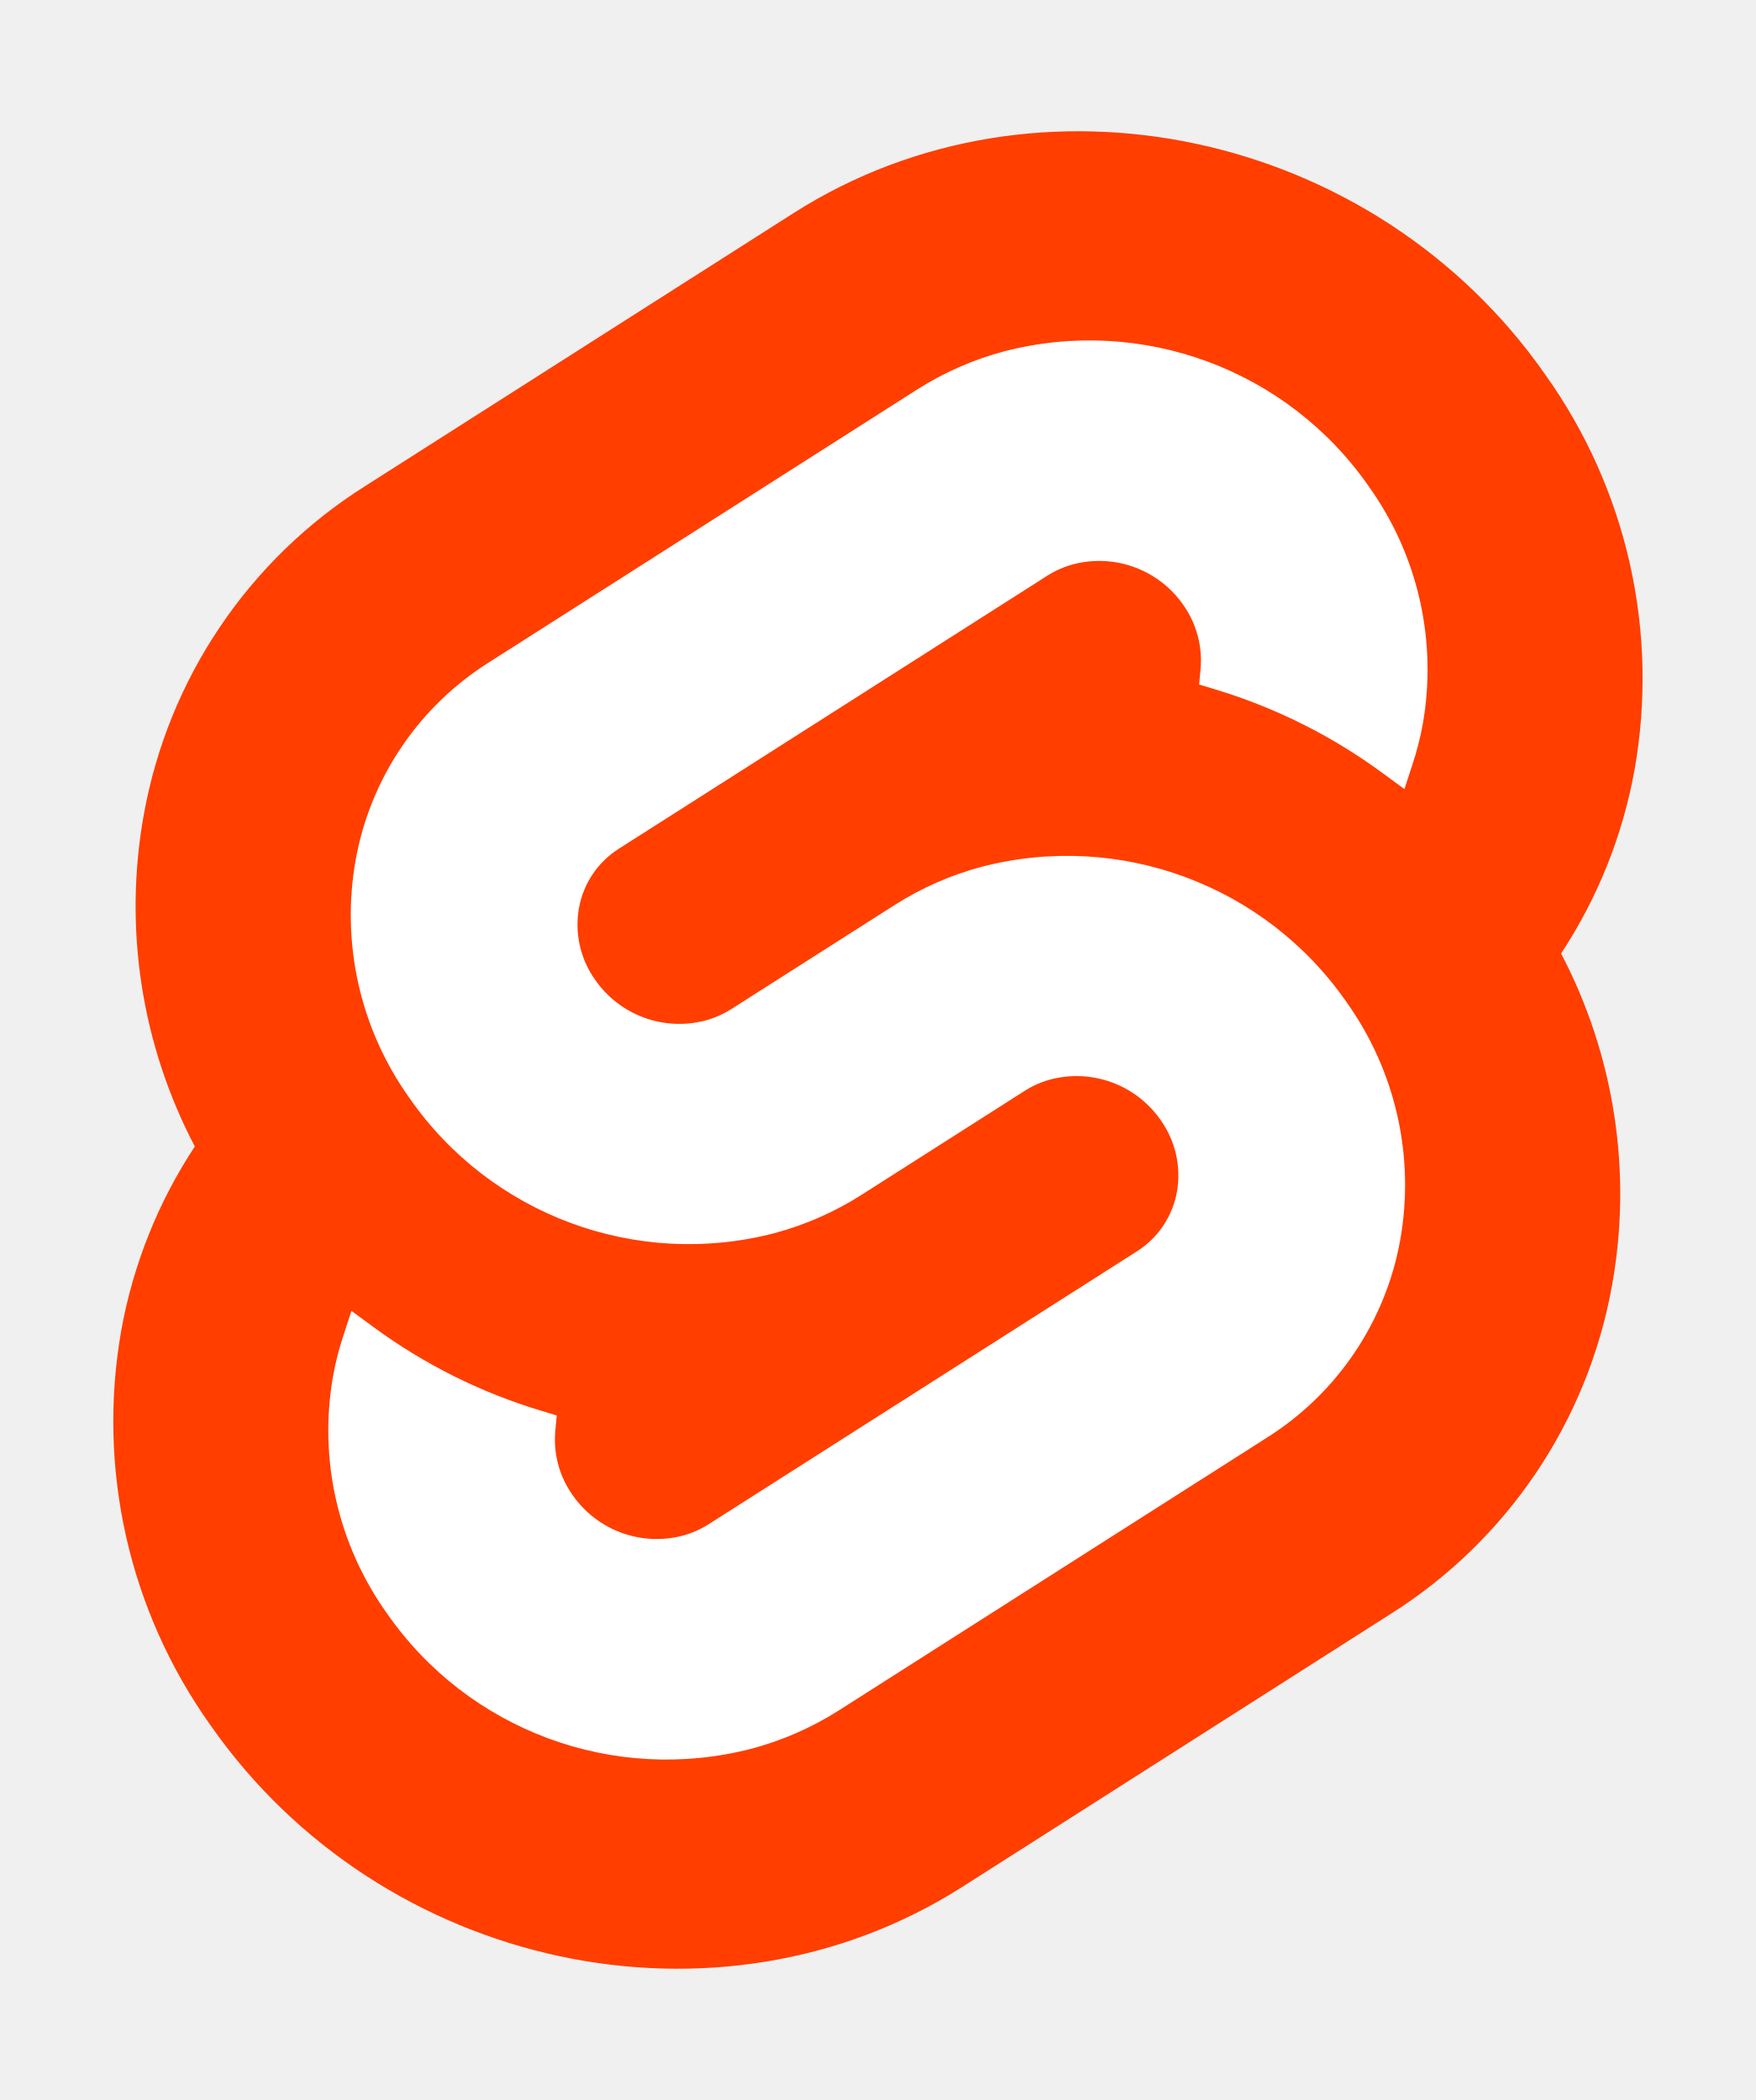
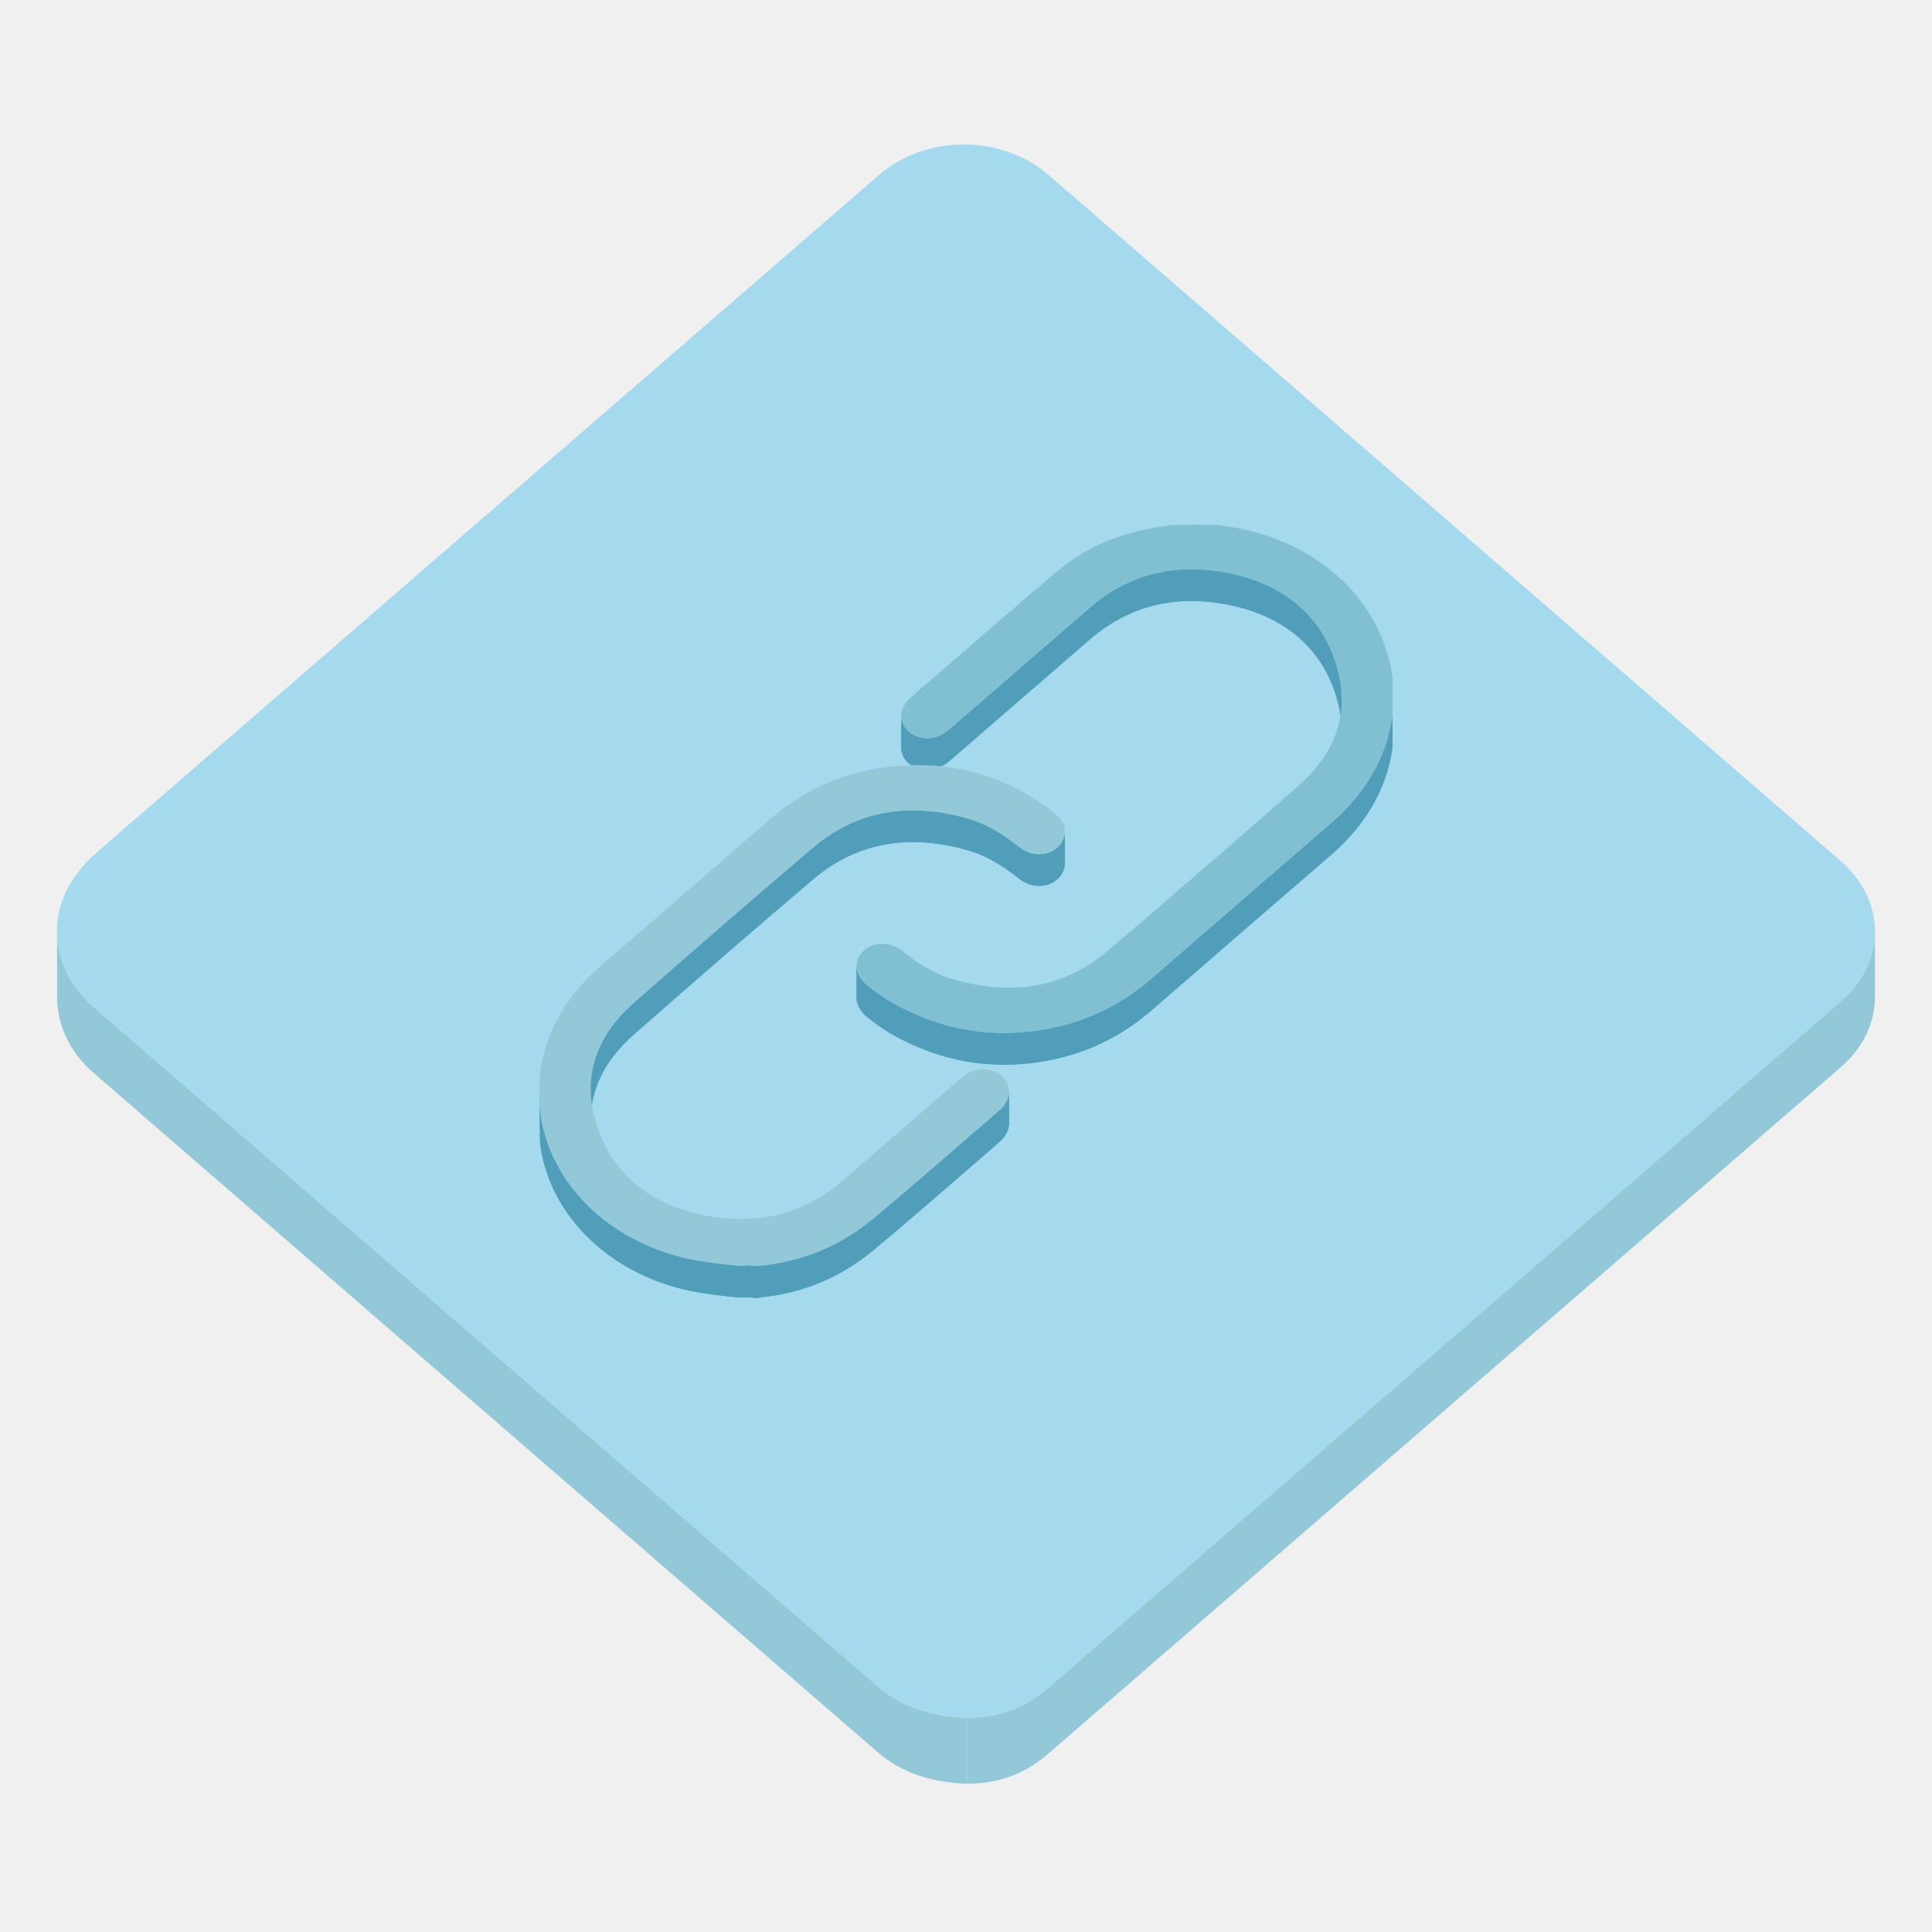
- <svg xmlns="http://www.w3.org/2000/svg" width="107" height="128" viewBox="0 0 107 128">
-   <path d="M94.157 22.819c-10.4-14.885-30.94-19.297-45.792-9.835L22.282 29.608A29.92 29.92 0 0 0 8.764 49.65a31.5 31.5 0 0 0 3.108 20.231 30 30 0 0 0-4.477 11.183 31.9 31.9 0 0 0 5.448 24.116c10.402 14.887 30.942 19.297 45.791 9.835l26.083-16.624A29.92 29.92 0 0 0 98.235 78.35a31.53 31.53 0 0 0-3.105-20.232 30 30 0 0 0 4.474-11.182 31.88 31.88 0 0 0-5.447-24.116" style="fill:#ff3e00" />
-   <path d="M45.817 106.582a20.72 20.72 0 0 1-22.237-8.243 19.17 19.17 0 0 1-3.277-14.503 18 18 0 0 1 .624-2.435l.49-1.498 1.337.981a33.6 33.6 0 0 0 10.203 5.098l.97.294-.09.968a5.85 5.85 0 0 0 1.052 3.878 6.24 6.24 0 0 0 6.695 2.485 5.8 5.8 0 0 0 1.603-.704L69.27 76.28a5.43 5.43 0 0 0 2.45-3.631 5.8 5.8 0 0 0-.987-4.371 6.24 6.24 0 0 0-6.698-2.487 5.7 5.7 0 0 0-1.6.704l-9.953 6.345a19 19 0 0 1-5.296 2.326 20.72 20.72 0 0 1-22.237-8.243 19.17 19.17 0 0 1-3.277-14.502 17.99 17.99 0 0 1 8.13-12.052l26.081-16.623a19 19 0 0 1 5.3-2.329 20.72 20.72 0 0 1 22.237 8.243 19.17 19.17 0 0 1 3.277 14.503 18 18 0 0 1-.624 2.435l-.49 1.498-1.337-.98a33.6 33.6 0 0 0-10.203-5.1l-.97-.294.09-.968a5.86 5.86 0 0 0-1.052-3.878 6.24 6.24 0 0 0-6.696-2.485 5.8 5.8 0 0 0-1.602.704L37.73 51.72a5.42 5.42 0 0 0-2.449 3.63 5.79 5.79 0 0 0 .986 4.372 6.24 6.24 0 0 0 6.698 2.486 5.8 5.8 0 0 0 1.602-.704l9.952-6.342a19 19 0 0 1 5.295-2.328 20.72 20.72 0 0 1 22.237 8.242 19.17 19.17 0 0 1 3.277 14.503 18 18 0 0 1-8.13 12.053l-26.081 16.622a19 19 0 0 1-5.3 2.328" style="fill:#fff" />
+ <svg xmlns="http://www.w3.org/2000/svg" width="800px" height="800px" viewBox="0 0 1024 1024" class="icon" version="1.1">
+   <path d="M993.763 493.538v35c0 13.331-6.04 26.664-18.135 37.137-140.15 121.422-280.35 242.795-420.49 364.219-11.814 10.237-25.813 15.501-42.454 15.501v-35c16.643 0 30.64-5.264 42.454-15.501 140.141-121.424 280.336-242.802 420.49-364.217 12.095-10.475 18.135-23.803 18.135-37.139z" fill="#93C8D8" />
+   <path d="M30.239 528.367v-3.5-1.75-3.5-3.5-1.75-3.5-3.5-1.75-3.5-3.5-1.75-3.5c0 14.707 6.701 29.313 19.037 40.019 138.449 120.064 277.049 239.996 415.562 360.02 13.002 11.26 28.74 16.466 47.852 16.994v35c-19.108-0.528-34.85-5.734-47.852-16.994C326.325 808.382 187.725 688.45 49.276 568.386c-12.337-10.705-19.037-25.312-19.037-40.019z" fill="#93C8D8" />
+   <path d="M510.786 76.601c16.263 0 32.546 5.362 44.946 16.097 139.95 121.188 279.901 242.376 419.819 363.586 24.241 20.995 24.295 53.413 0.079 74.397-140.15 121.42-280.35 242.796-420.489 364.217-11.815 10.239-25.813 15.502-42.452 15.502-19.109-0.528-34.852-5.734-47.854-16.994-138.511-120.024-277.111-239.956-415.56-360.02-19.581-16.988-24.96-43.81-11.895-65.251 3.919-6.438 8.669-11.829 14.465-16.849C189.954 331.734 328.024 212.152 466.107 92.567c12.296-10.64 28.478-15.966 44.679-15.966z" fill="#A5DAEE" />
+   <path d="M738.095 361.3v16.8c-0.01 1.553-0.022 3.106-0.03 4.669v-16.8c0.009-1.562 0.02-3.115 0.03-4.669z" fill="#519EBB" />
+   <path d="M738.095 361.3v16.8c-0.01 1.553-0.022 3.106-0.03 4.669v-16.8c0.009-1.562 0.02-3.115 0.03-4.669" fill="#519EBB" />
+   <path d="M738.095 376.995v16.8c0 0.759 0 1.519-0.01 2.278v-16.8c0.01-0.759 0.01-1.519 0.01-2.278z" fill="#519EBB" />
+   <path d="M738.095 376.995v16.8c0 0.759 0 1.519-0.01 2.278v-16.8c0.01-0.759 0.01-1.519 0.01-2.278" fill="#519EBB" />
+   <path d="M711.145 370.807v16.8c0-6.96-1.302-14.148-3.886-21.511-8.577-24.451-28.345-40.27-57.244-45.76-6.31-1.197-12.466-1.798-18.446-1.798-20.075-0.001-38.19 6.747-53.756 20.234-24.595 21.308-49.209 42.6-73.805 63.908-3.601 3.125-7.48 5.482-12.317 5.482-1.271 0-2.607-0.161-4.023-0.517-6.136-1.531-9.997-6.253-9.997-11.407v-16.8c0 5.153 3.861 9.877 9.997 11.407 1.415 0.354 2.752 0.517 4.023 0.517 4.838 0 8.717-2.358 12.317-5.482 24.596-21.309 49.21-42.6 73.805-63.909 15.565-13.487 33.682-20.235 53.756-20.234 5.979 0 12.137 0.6 18.446 1.798 28.899 5.491 48.667 21.31 57.244 45.761 2.584 7.362 3.886 14.552 3.886 21.511z" fill="#519EBB" />
+   <path d="M711.145 370.807v16.8c0-6.96-1.302-14.148-3.886-21.511-8.577-24.451-28.345-40.27-57.244-45.76-6.31-1.197-12.466-1.798-18.446-1.798-3.922 0-7.768 0.258-11.534 0.773v-16.8a84.904 84.904 0 0 1 11.534-0.773c5.979 0 12.137 0.6 18.446 1.798 28.899 5.491 48.667 21.31 57.244 45.761 2.584 7.361 3.886 14.551 3.886 21.51M620.034 302.511v16.8a78.557 78.557 0 0 0-16.527 4.098v-16.8a78.496 78.496 0 0 1 16.527-4.098M603.507 306.608v16.8a79.735 79.735 0 0 0-15.433 7.679v-16.8a79.735 79.735 0 0 1 15.433-7.679M588.074 314.288v16.8a88.428 88.428 0 0 0-10.262 7.685c-24.595 21.308-49.209 42.6-73.805 63.908-1.165 1.011-2.357 1.94-3.604 2.737v-16.8c1.247-0.796 2.439-1.726 3.604-2.737 24.596-21.309 49.21-42.6 73.805-63.909a88.333 88.333 0 0 1 10.262-7.684M500.402 388.618v16.8c-1.158 0.741-2.358 1.364-3.626 1.829v-16.799c1.268-0.464 2.47-1.09 3.626-1.83M496.776 390.449v16.799c-0.997 0.368-2.036 0.636-3.121 0.785v-16.8a14.942 14.942 0 0 0 3.121-0.784M493.655 391.233v16.8c-0.639 0.088-1.293 0.131-1.966 0.131-1.271 0-2.607-0.161-4.023-0.517-6.136-1.531-9.999-6.253-9.999-11.407v-16.8c0 5.153 3.862 9.877 9.999 11.407 1.415 0.355 2.752 0.517 4.023 0.517 0.673 0 1.328-0.044 1.966-0.131" fill="#519EBB" />
+   <path d="M453.99 528.751v-16.799c0 3.597 1.96 7.292 5.776 10.389 3.921 3.195 8.042 6.181 12.518 8.755 18.721 10.724 38.623 16.423 59.862 16.423 7.293 0 14.747-0.67 22.362-2.044 21.984-3.963 40.421-13.383 56.176-27.071 31.418-27.28 62.856-54.549 94.399-81.725 18.496-15.95 29.837-34.892 33.002-57.405v16.8c-3.166 22.514-14.506 41.456-33.002 57.405-31.541 27.176-62.979 54.446-94.399 81.725-15.755 13.688-34.191 23.108-56.176 27.071-7.614 1.372-15.069 2.044-22.362 2.044-21.237 0-41.141-5.699-59.862-16.422-4.476-2.575-8.597-5.561-12.518-8.756-3.815-3.097-5.776-6.792-5.776-10.39z" fill="#519EBB" />
+   <path d="M738.085 379.273v16.8c-2.372 16.867-9.331 31.729-20.452 44.829v-16.8c11.121-13.1 18.08-27.962 20.452-44.829M717.633 424.103v16.8c-3.723 4.387-7.91 8.575-12.551 12.575-31.541 27.176-62.979 54.446-94.398 81.725-4.577 3.976-9.378 7.592-14.43 10.817v-16.8c5.051-3.226 9.853-6.842 14.43-10.817 31.418-27.28 62.856-54.549 94.398-81.725 4.638-4 8.828-8.188 12.551-12.575" fill="#519EBB" />
+   <path d="M596.256 529.221v16.8a113.2 113.2 0 0 1-21.968 10.91v-16.8a113.314 113.314 0 0 0 21.968-10.91M574.286 540.131v16.8c-6.26 2.301-12.842 4.095-19.779 5.344a132.47 132.47 0 0 1-5.579 0.885v-16.8c1.852-0.253 3.711-0.548 5.579-0.885 6.937-1.251 13.52-3.045 19.779-5.344M548.928 546.359v16.8a123.965 123.965 0 0 1-16.781 1.159c-21.237 0-41.141-5.699-59.862-16.421-4.476-2.576-8.597-5.562-12.518-8.757-3.816-3.097-5.776-6.792-5.776-10.39v-16.799c0 3.597 1.96 7.292 5.776 10.389 3.921 3.195 8.042 6.181 12.518 8.755 18.721 10.724 38.623 16.423 59.862 16.423 5.502 0.001 11.096-0.382 16.781-1.159" fill="#519EBB" />
+   <path d="M633.146 278.024c1.21 0 2.418 0.08 3.625 0.238 1.209-0.017 2.419-0.034 3.628-0.053 0.868-0.007 1.744-0.007 2.611-0.007 0.604 0.017 1.198 0.034 1.805 0.043 49.562 5.289 87.03 36.987 93.271 80.773 0 0.759 0 1.519 0.01 2.279-0.01 1.553-0.021 3.107-0.03 4.669v6.364c0.011 1.554 0.021 3.107 0.03 4.662 0 0.759 0 1.519-0.01 2.278-3.165 22.513-14.506 41.456-33.003 57.405-31.541 27.176-62.979 54.446-94.398 81.725-15.756 13.688-34.192 23.108-56.177 27.072-7.613 1.371-15.068 2.044-22.361 2.044-21.238 0-41.142-5.7-59.862-16.422-4.476-2.575-8.597-5.562-12.518-8.757-6.776-5.498-7.701-12.882-2.189-18.261 2.602-2.537 6.14-3.837 9.87-3.837 3.714 0 7.616 1.291 10.965 3.941 8.125 6.426 16.824 12.048 27.338 15.05 9.915 2.833 19.527 4.289 28.782 4.289 19.264 0 36.97-6.302 52.623-19.599 34.111-28.973 67.829-58.297 101.364-87.767 21.501-18.89 27.51-41.867 18.739-66.859-8.578-24.451-28.344-40.27-57.244-45.761-6.31-1.197-12.466-1.798-18.446-1.798-20.076-0.001-38.191 6.747-53.757 20.234-24.594 21.309-49.209 42.6-73.805 63.909-3.601 3.125-7.479 5.482-12.317 5.482-1.271 0-2.607-0.161-4.023-0.517-7.803-1.947-11.923-9.052-9.111-15.642 0.896-2.096 2.297-3.92 4.102-5.484 25.905-22.374 51.621-44.905 77.817-67.006 16.874-14.247 37.649-21.876 60.953-24.461 0.595-0.016 1.199-0.035 1.804-0.052h2.611c1.199 0.027 2.409 0.044 3.619 0.06a29.583 29.583 0 0 1 3.684-0.234z" fill="#81BFD2" />
+   <path d="M564.355 440.751v16.8c0 2.878-1.179 5.738-3.52 8.07-2.595 2.587-6.262 3.94-10.065 3.94a16.4 16.4 0 0 1-10.032-3.441c-8.298-6.436-16.966-12.362-27.61-15.418-10.071-2.889-19.848-4.383-29.263-4.383-19.21 0-36.924 6.218-52.596 19.501-32.114 27.219-63.826 54.797-95.346 82.528-15.211 13.391-22.879 28.793-22.879 45.53v-16.8c0-16.735 7.669-32.139 22.879-45.53 31.521-27.733 63.232-55.309 95.346-82.529 15.673-13.283 33.385-19.501 52.596-19.501 9.417 0 19.192 1.495 29.263 4.383 10.645 3.056 19.313 8.982 27.61 15.418a16.394 16.394 0 0 0 10.032 3.441c3.805 0 7.471-1.354 10.065-3.94 2.343-2.332 3.52-5.191 3.52-8.069z" fill="#519EBB" />
+   <path d="M564.355 440.751v16.8c0 0.217-0.007 0.438-0.021 0.657v-16.8c0.016-0.22 0.021-0.44 0.021-0.657" fill="#519EBB" />
+   <path d="M564.336 441.409v16.8c-0.145 2.326-1.061 4.612-2.741 6.591V448c1.68-1.98 2.596-4.267 2.741-6.591M561.595 448v16.8a12.87 12.87 0 0 1-2.888 2.528v-16.8a12.703 12.703 0 0 0 2.888-2.528M558.706 450.528v16.8c-0.833 0.531-1.725 0.97-2.659 1.314v-16.8a13.905 13.905 0 0 0 2.659-1.314M556.047 451.842v16.8a14.958 14.958 0 0 1-3.138 0.775v-16.8a15.145 15.145 0 0 0 3.138-0.775M552.909 452.617v16.8c-0.703 0.096-1.418 0.145-2.137 0.145a16.403 16.403 0 0 1-10.033-3.441c-8.297-6.436-16.965-12.362-27.61-15.418-10.07-2.889-19.847-4.383-29.263-4.383-3.874 0-7.684 0.251-11.43 0.764v-16.8a84.152 84.152 0 0 1 11.43-0.764c9.417 0 19.192 1.495 29.263 4.383 10.646 3.056 19.313 8.982 27.61 15.418a16.396 16.396 0 0 0 10.033 3.441c0.719 0 1.434-0.05 2.137-0.145" fill="#519EBB" />
+   <path d="M472.437 430.283v16.8a77.606 77.606 0 0 0-16.304 4.044v-16.8a77.714 77.714 0 0 1 16.304-4.044M456.133 434.327v16.8c-5.265 1.936-10.373 4.467-15.305 7.618v-16.8c4.935-3.151 10.04-5.682 15.305-7.618M440.828 441.946v16.8a88.621 88.621 0 0 0-9.559 7.075c-32.114 27.219-63.826 54.797-95.346 82.528-3.18 2.801-6.032 5.689-8.551 8.659v-16.801c2.52-2.969 5.371-5.858 8.551-8.658 31.521-27.733 63.232-55.309 95.346-82.529a88.744 88.744 0 0 1 9.559-7.074M327.371 540.207v16.8c-8.742 10.301-13.501 21.59-14.23 33.601v-16.801c0.729-12.011 5.488-23.298 14.23-33.6" fill="#519EBB" />
+   <path d="M313.141 573.807v16.801a54.602 54.602 0 0 0-0.098 3.271v-16.8c0-1.097 0.034-2.187 0.098-3.272" fill="#519EBB" />
+   <path d="M286.208 588.8v16.8l-0.303-10.746v-16.8z" fill="#519EBB" />
+   <path d="M394.981 670.839v16.8a41.21 41.21 0 0 1-1.504 0.027c-2.737 0-5.076-0.268-9.514-0.75-2.731-0.297-6.573-0.856-9.495-1.25-43.958-5.893-78.806-35.014-87.031-72.796-0.525-2.4-0.827-4.844-1.23-7.27v-16.8c0.403 2.426 0.706 4.87 1.23 7.27 8.225 37.782 43.073 66.903 87.031 72.796 2.922 0.393 6.765 0.953 9.495 1.25 4.437 0.482 6.777 0.75 9.514 0.75 0.485-0.001 0.982-0.01 1.504-0.027z" fill="#519EBB" />
+   <path d="M394.981 670.839v16.8a41.21 41.21 0 0 1-1.504 0.027c-2.737 0-5.076-0.268-9.514-0.75-2.731-0.297-6.573-0.856-9.495-1.25-43.958-5.893-78.806-35.014-87.031-72.796-0.525-2.4-0.827-4.844-1.23-7.27v-16.8c0.403 2.426 0.706 4.87 1.23 7.27 8.225 37.782 43.073 66.903 87.031 72.796 2.922 0.393 6.765 0.953 9.495 1.25 4.437 0.482 6.777 0.75 9.514 0.75 0.485-0.001 0.982-0.01 1.504-0.027" fill="#519EBB" />
+   <path d="M534.792 578.563v16.8c0 1.37-0.269 2.777-0.839 4.179-0.865 2.12-2.208 3.97-4.012 5.524-22.316 19.249-44.371 38.733-67.092 57.621-16.874 14.022-36.812 22.718-60.037 24.978v-16.8c23.224-2.26 43.163-10.955 60.037-24.978 22.721-18.888 44.775-38.373 67.092-57.621 1.804-1.555 3.146-3.406 4.012-5.525 0.57-1.401 0.839-2.809 0.839-4.178z" fill="#519EBB" />
+   <path d="M534.792 578.563v16.8c0 0.216-0.007 0.435-0.021 0.652v-16.8c0.014-0.218 0.021-0.436 0.021-0.652M534.771 579.216v16.8a11.167 11.167 0 0 1-0.817 3.527 14.222 14.222 0 0 1-2.331 3.836v-16.8a14.222 14.222 0 0 0 2.331-3.836c0.479-1.181 0.745-2.365 0.817-3.527" fill="#519EBB" />
+   <path d="M531.623 586.578v16.8a14.952 14.952 0 0 1-1.68 1.688c-22.317 19.249-44.371 38.733-67.091 57.621a113.662 113.662 0 0 1-11.482 8.403v-16.8c3.975-2.539 7.8-5.344 11.482-8.403 22.72-18.888 44.774-38.373 67.091-57.621a15.12 15.12 0 0 0 1.68-1.688M451.369 654.292v16.8a106.713 106.713 0 0 1-20.734 10.299v-16.8a106.94 106.94 0 0 0 20.734-10.299" fill="#519EBB" />
+   <path d="M430.636 664.591v16.8c-7.331 2.693-15.069 4.623-23.227 5.738v-16.8c8.158-1.115 15.896-3.045 23.227-5.738M407.409 670.329v16.8c-1.516 0.207-3.047 0.386-4.595 0.537v-16.8a123.27 123.27 0 0 0 4.595-0.537" fill="#519EBB" />
+   <path d="M486.52 405.537c27.367-0.001 51.699 8.814 72.967 25.842 6.039 4.837 6.432 12.378 1.351 17.443-2.595 2.586-6.262 3.94-10.064 3.94a16.396 16.396 0 0 1-10.033-3.441c-8.297-6.436-16.965-12.362-27.61-15.418-10.07-2.889-19.847-4.383-29.263-4.383-19.21 0-36.924 6.218-52.596 19.501-32.115 27.22-63.826 54.797-95.345 82.529-21.571 18.989-27.973 42.027-18.851 67.167 9.285 25.569 30.169 41.545 60.873 46.223 5.042 0.77 9.974 1.152 14.781 1.152 20.156 0 38.176-6.732 53.542-20.025 20.796-18 41.612-36.002 62.386-54.028 3.489-3.03 7.317-5.268 12.217-5.268 0.662 0 1.343 0.041 2.047 0.127 8.819 1.056 14.001 8.555 11.037 15.844-0.865 2.121-2.207 3.971-4.012 5.525-22.316 19.247-44.37 38.732-67.09 57.621-16.875 14.022-36.813 22.718-60.039 24.976-0.831 0.231-1.494 0.313-2.099 0.313-0.674 0-1.273-0.101-1.943-0.197a15.033 15.033 0 0 0-2.395-0.204c-0.42 0-0.881 0.019-1.395 0.063-0.522 0.018-1.02 0.025-1.504 0.025-2.737 0-5.077-0.267-9.515-0.749-2.731-0.298-6.572-0.855-9.495-1.249-43.958-5.893-78.806-35.014-87.031-72.796-0.525-2.401-0.827-4.845-1.23-7.27l-0.302-10.748c0.019-0.793 0.283-7.176 0.291-7.961 0.01-0.516 0.01-1.03 0.021-1.546 3.205-22.653 14.707-41.641 33.345-57.666 29.556-25.412 58.947-50.973 88.362-76.515 16.803-14.578 36.631-24.364 60.218-27.558 6.265-0.848 12.395-1.269 18.374-1.269z" fill="#93C8D8" />
+   <path d="M402.813 670.865v16.8c-0.832 0.231-1.495 0.311-2.099 0.311-0.674 0-1.273-0.1-1.943-0.197a15.038 15.038 0 0 0-2.396-0.203c-0.419 0-0.88 0.018-1.395 0.063v-16.8a15.93 15.93 0 0 1 1.395-0.063c0.969 0 1.72 0.101 2.396 0.204 0.67 0.096 1.269 0.197 1.943 0.197 0.604-0.001 1.268-0.081 2.099-0.312z" fill="#519EBB" />
+   <path d="M402.813 670.865v16.8a8.854 8.854 0 0 1-1.164 0.246v-16.8a8.82 8.82 0 0 0 1.164-0.246M401.649 671.111v16.8a6.93 6.93 0 0 1-0.934 0.064c-0.674 0-1.272-0.1-1.942-0.197a15.06 15.06 0 0 0-2.396-0.203c-0.42 0-0.88 0.018-1.395 0.063v-16.8a15.93 15.93 0 0 1 1.395-0.063c0.971 0 1.72 0.101 2.396 0.204 0.67 0.096 1.269 0.197 1.942 0.197 0.293 0 0.601-0.02 0.934-0.065" fill="#519EBB" />
</svg>
